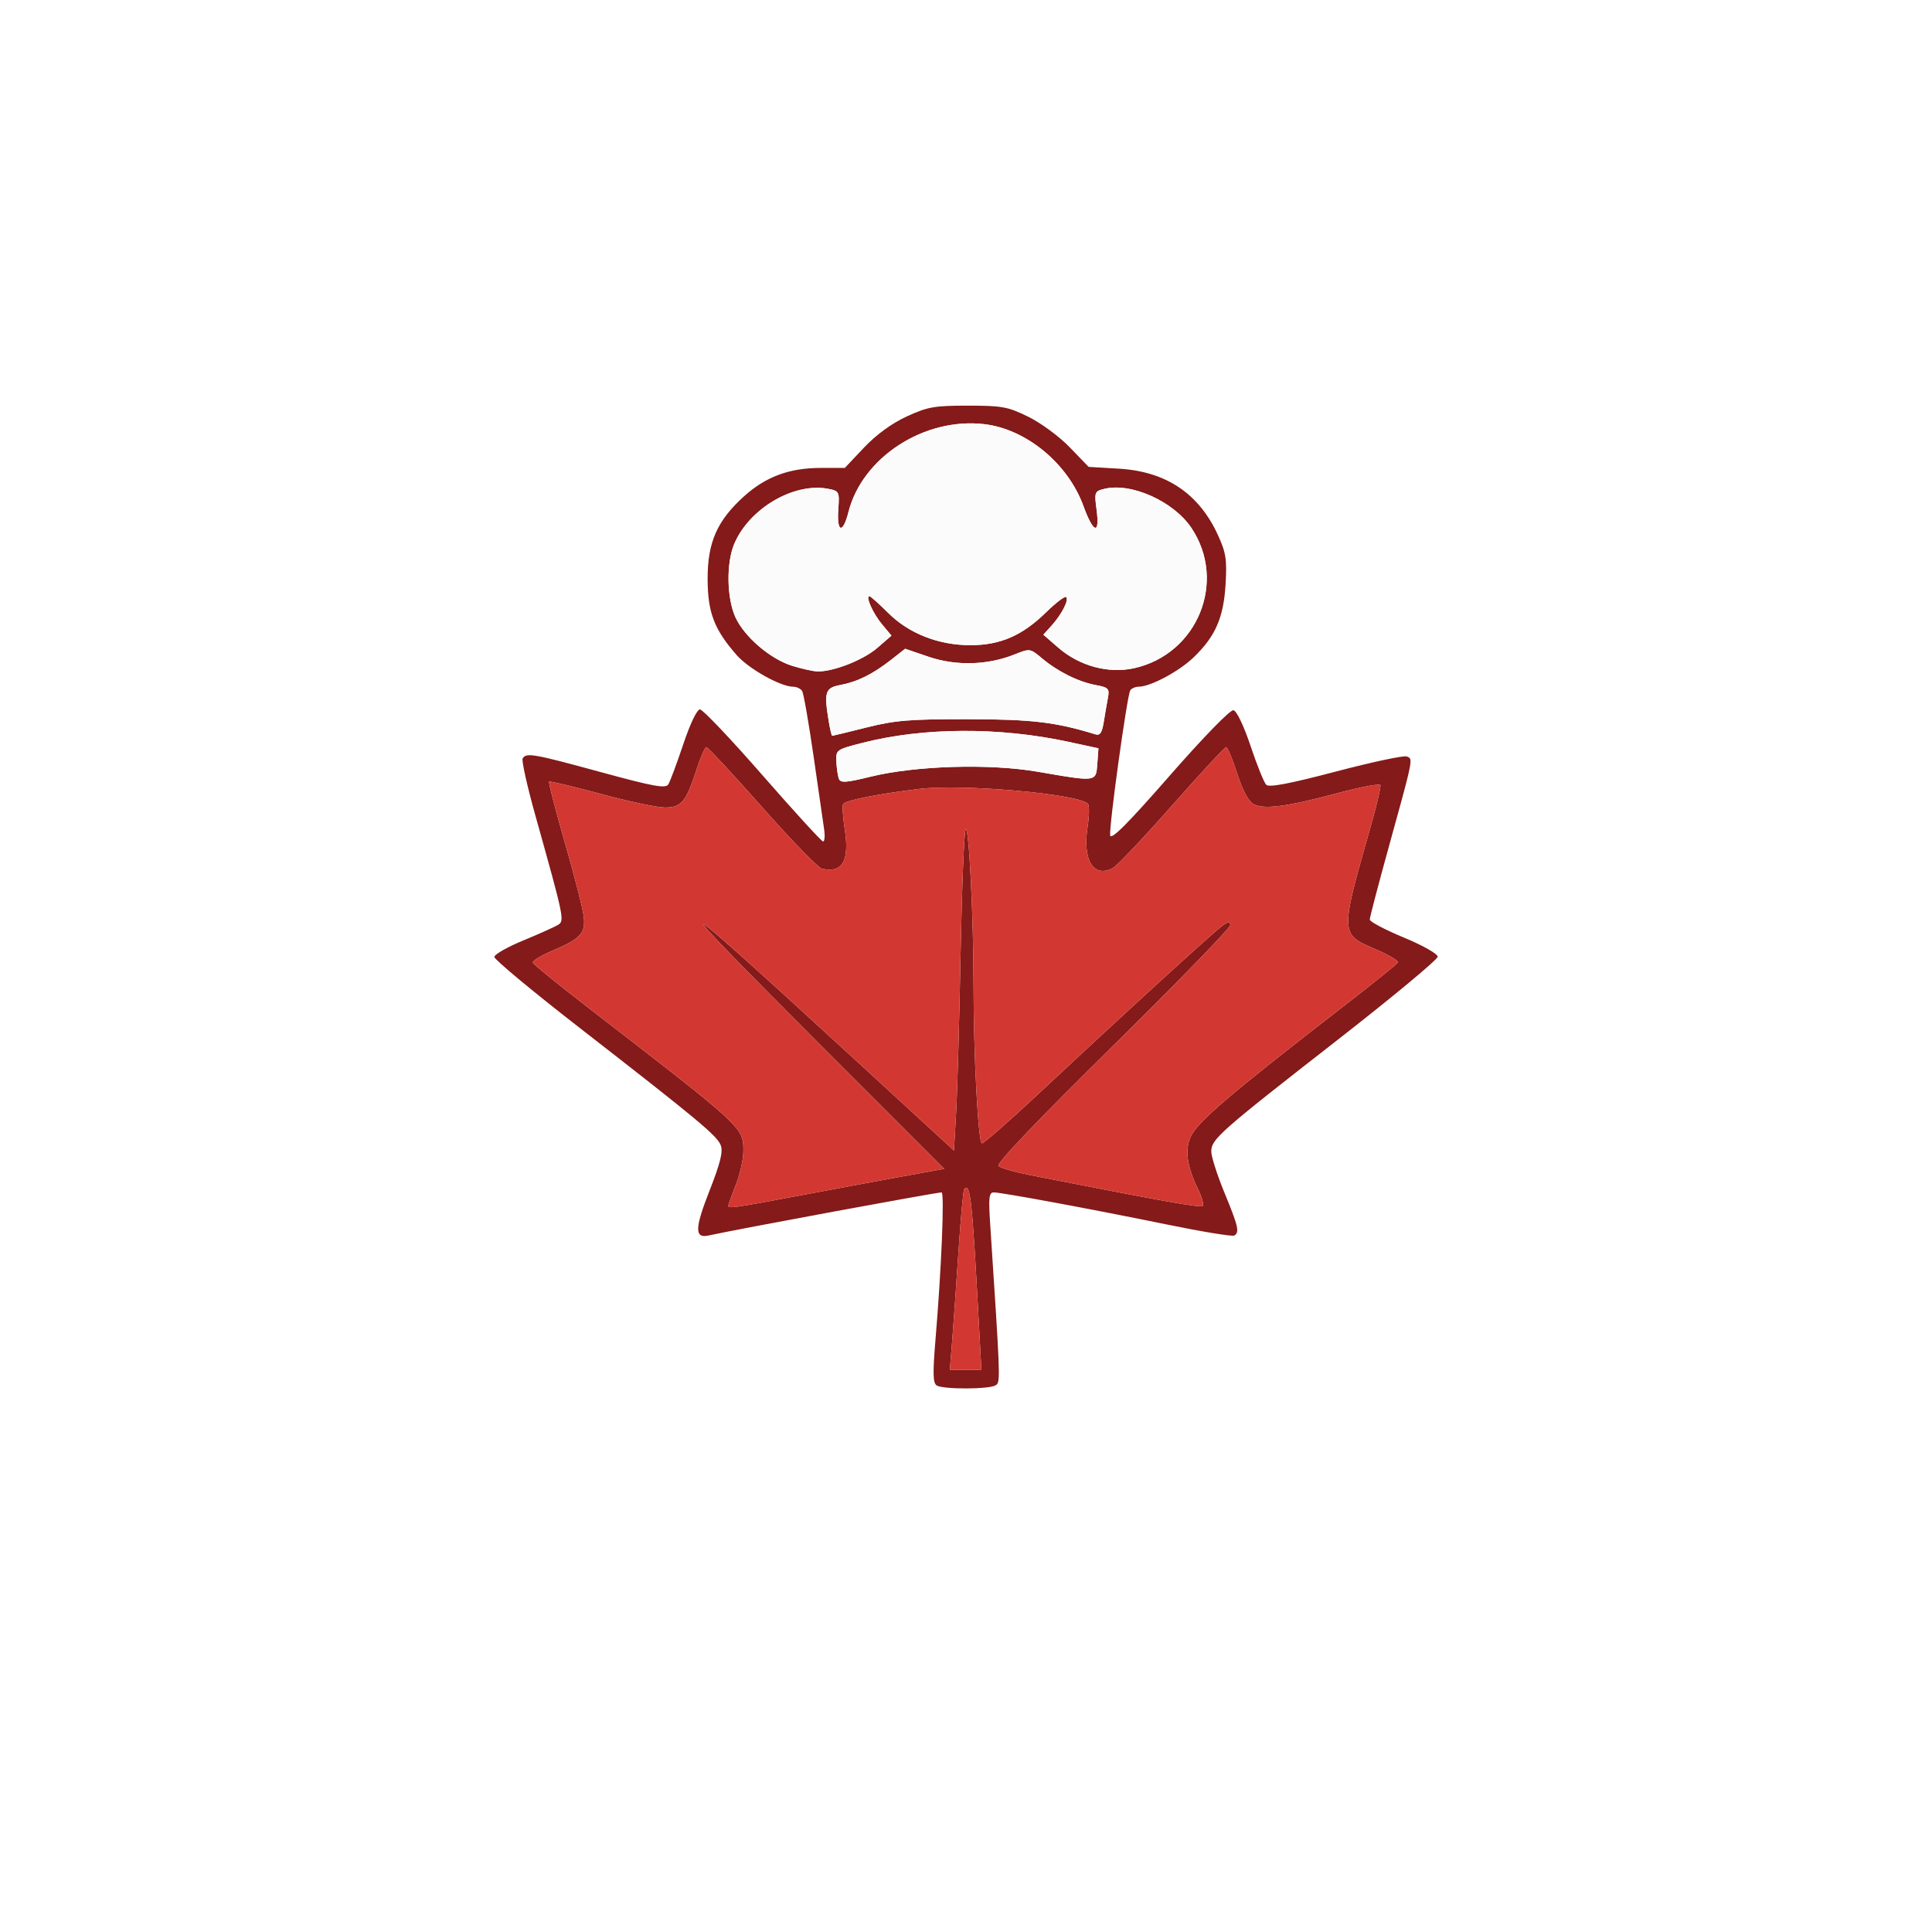
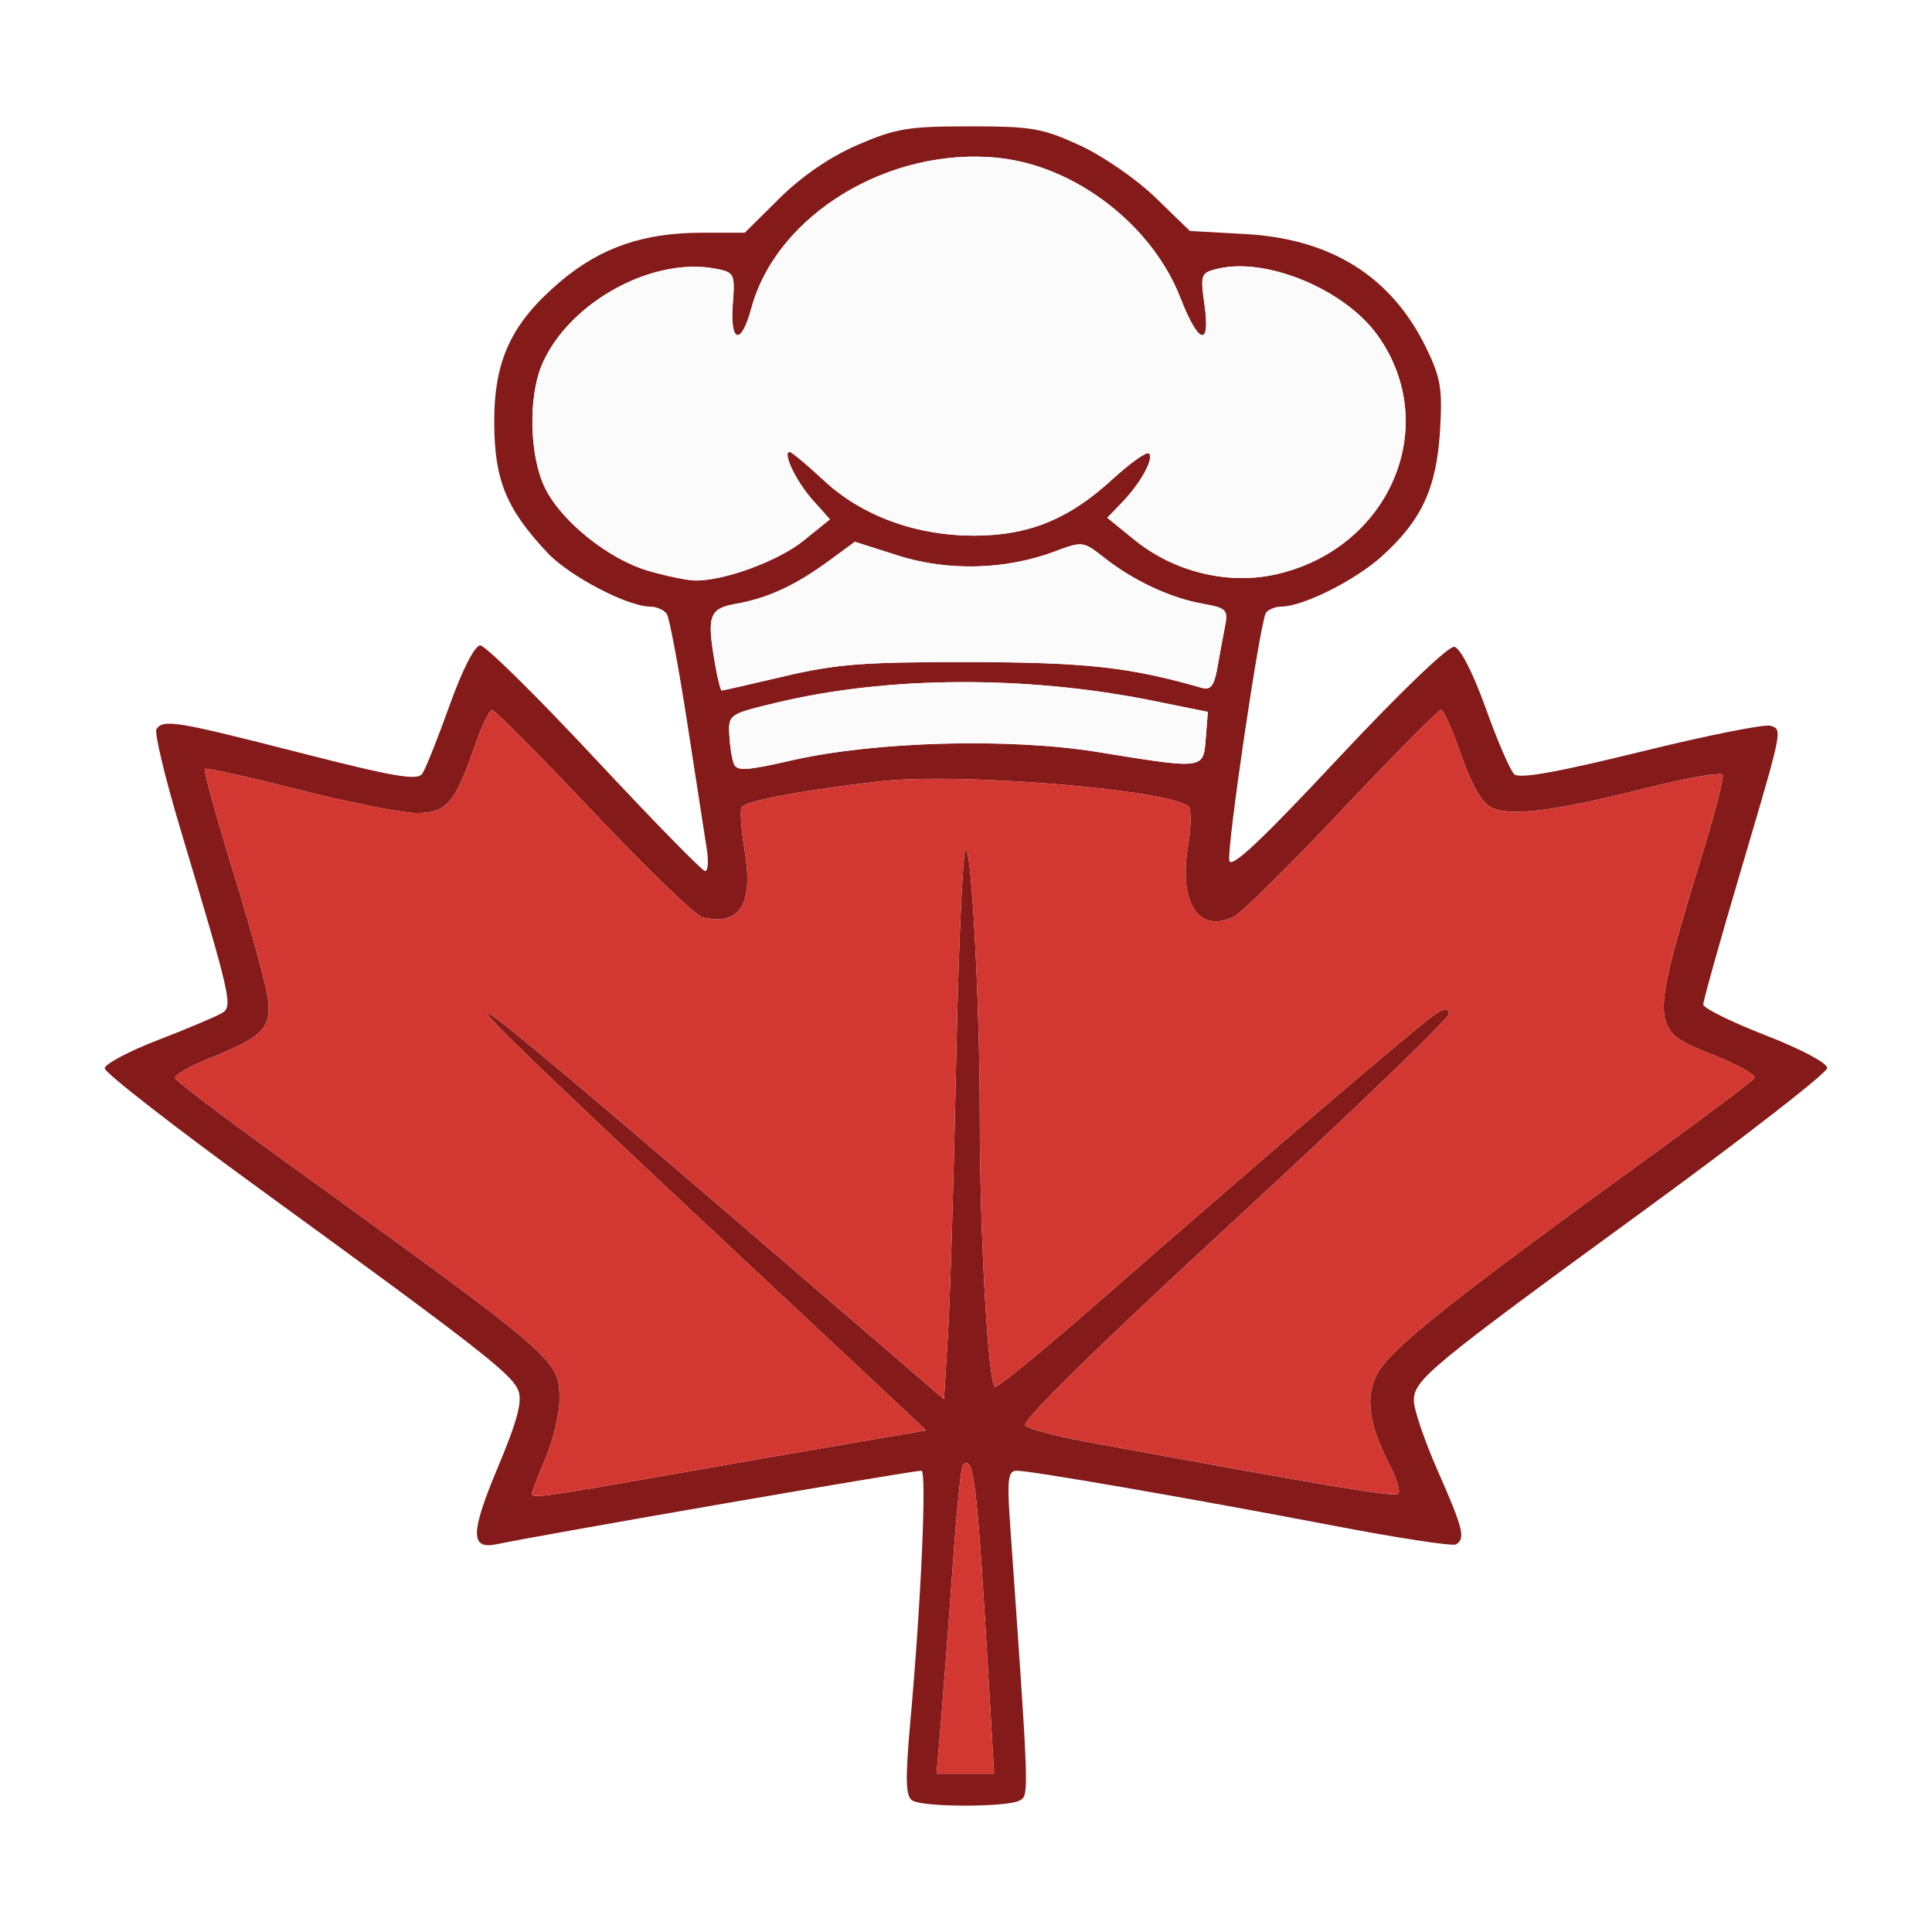
<svg xmlns="http://www.w3.org/2000/svg" width="512" height="512" viewBox="0 0 512 512">
-   <g>
+   <g style="" transform="matrix(1.825933, 0, 0, 1.708714, -211.4388, -150.202)">
    <path d="M 248.23 367.16 C247.23,366.53 247.17,363.92 247.92,354.93 C249.48,336.46 250.33,316.00 249.53,316.00 C248.08,316.00 195.25,325.77 187.79,327.42 C184.04,328.24 184.09,325.58 188.00,315.62 C190.90,308.24 191.65,305.22 191.01,303.52 C190.04,300.97 185.19,296.94 153.25,272.11 C141.01,262.60 131.00,254.27 131.00,253.60 C131.00,252.94 134.49,250.95 138.75,249.20 C143.01,247.44 147.16,245.57 147.97,245.05 C149.63,243.99 149.43,243.07 141.91,216.23 C139.71,208.38 138.18,201.51 138.51,200.98 C139.48,199.41 141.36,199.74 159.26,204.63 C173.18,208.43 176.38,209.01 177.10,207.88 C177.58,207.12 179.36,202.34 181.07,197.25 C182.91,191.75 184.71,188.00 185.50,188.00 C186.23,188.00 193.71,195.88 202.11,205.50 C210.52,215.12 217.72,223.00 218.13,223.00 C218.54,223.00 218.66,221.54 218.40,219.75 C218.13,217.96 216.87,209.24 215.60,200.38 C214.32,191.51 212.96,183.75 212.58,183.13 C212.20,182.51 211.12,182.00 210.19,181.99 C206.86,181.97 198.43,177.25 195.25,173.63 C189.27,166.82 187.56,162.36 187.53,153.50 C187.49,143.72 190.04,137.95 197.24,131.47 C203.01,126.29 209.25,124.00 217.62,124.00 L 223.89 124.00 L 228.97 118.62 C232.23,115.18 236.29,112.22 240.28,110.37 C245.82,107.82 247.60,107.50 256.50,107.50 C265.53,107.50 267.08,107.78 272.50,110.44 C275.83,112.07 280.72,115.67 283.50,118.55 L 288.50 123.73 L 296.50 124.20 C309.00,124.93 317.72,130.78 322.76,141.79 C324.91,146.48 325.18,148.25 324.79,154.86 C324.26,163.70 322.10,168.64 316.33,174.20 C312.48,177.91 304.96,181.94 301.81,181.98 C300.88,181.99 299.85,182.43 299.53,182.95 C298.68,184.32 293.87,219.10 294.21,221.36 C294.42,222.73 298.76,218.39 309.96,205.59 C318.85,195.43 326.03,188.05 326.87,188.22 C327.73,188.38 329.60,192.29 331.42,197.71 C333.11,202.77 334.98,207.39 335.57,207.98 C336.33,208.73 341.73,207.70 353.98,204.48 C363.52,201.97 371.98,200.16 372.78,200.47 C373.06,200.58 373.30,200.65 373.48,200.80 C374.39,201.58 373.59,204.37 368.14,224.08 C365.31,234.30 363.00,243.13 363.00,243.69 C363.00,244.25 367.05,246.39 372.00,248.45 C377.10,250.56 381.00,252.77 381.00,253.54 C381.00,254.29 368.99,264.26 354.32,275.70 C323.16,299.99 321.00,301.90 321.00,305.16 C321.00,306.50 322.57,311.40 324.48,316.05 C328.18,325.02 328.53,326.55 327.11,327.43 C326.62,327.74 318.63,326.43 309.36,324.53 C289.30,320.42 265.47,316.00 263.36,316.00 C262.08,316.00 261.94,317.36 262.43,324.75 C264.99,363.69 265.15,366.12 264.08,366.96 C264.00,367.02 263.91,367.07 263.82,367.13 C262.13,368.20 249.91,368.23 248.23,367.16 ZM 193.00 319.54 C193.00,320.33 194.56,320.10 213.29,316.57 C223.31,314.69 235.72,312.38 240.87,311.45 L 250.24 309.75 L 217.87 277.37 C173.31,232.80 175.51,233.88 228.65,282.71 L 252.81 304.91 L 253.39 294.71 C253.71,289.09 254.24,270.10 254.57,252.50 C254.91,234.90 255.52,220.14 255.93,219.71 C256.78,218.82 258.00,243.24 258.00,261.00 C258.00,279.80 259.24,303.00 260.24,303.00 C260.75,303.00 267.54,297.04 275.34,289.75 C298.16,268.41 321.73,246.88 323.95,245.33 C325.57,244.19 326.01,244.16 326.03,245.19 C326.05,245.91 312.02,260.35 294.85,277.27 C274.95,296.88 263.98,308.38 264.59,308.99 C265.12,309.52 268.91,310.61 273.03,311.42 C308.18,318.34 318.21,320.13 318.74,319.59 C319.08,319.25 318.54,317.29 317.54,315.24 C314.60,309.18 313.97,305.01 315.45,301.46 C317.11,297.49 325.30,290.47 356.22,266.54 C363.76,260.70 370.16,255.55 370.44,255.10 C370.72,254.65 368.03,253.04 364.46,251.52 C361.44,250.24 359.39,249.37 358.28,247.83 C355.95,244.60 357.72,238.41 363.20,219.20 C364.81,213.53 365.99,208.52 365.82,208.07 C365.64,207.61 360.55,208.56 354.50,210.19 C341.08,213.78 334.96,214.59 332.20,213.11 C330.85,212.38 329.32,209.52 327.86,204.99 C326.62,201.15 325.31,198.00 324.94,198.00 C324.57,198.00 318.11,204.97 310.59,213.49 C303.07,222.01 296.01,229.46 294.92,230.04 C289.80,232.78 286.84,227.95 288.22,219.14 C288.69,216.14 288.72,213.36 288.29,212.97 C285.35,210.35 254.98,207.70 243.63,209.07 C232.54,210.42 224.05,212.11 223.45,213.08 C223.18,213.52 223.36,216.49 223.86,219.68 C225.19,228.16 223.25,231.50 217.76,230.19 C216.80,229.96 209.69,222.62 201.96,213.89 C194.23,205.15 187.59,198.00 187.20,198.01 C186.82,198.01 185.67,200.60 184.65,203.76 C181.85,212.47 180.59,214.00 176.23,214.00 C174.18,214.00 166.51,212.38 159.19,210.39 C151.87,208.41 145.72,206.95 145.52,207.15 C145.32,207.35 147.16,214.49 149.61,223.01 C152.07,231.53 154.33,240.30 154.64,242.50 C155.31,247.28 154.07,248.69 146.21,252.03 C143.31,253.27 141.06,254.65 141.21,255.11 C141.37,255.57 148.07,261.02 156.11,267.22 C191.26,294.36 196.19,298.14 196.89,302.58 C197.01,303.34 197.00,304.12 197.00,305.04 C197.00,307.18 196.10,311.21 195.00,314.00 C193.90,316.79 193.00,319.28 193.00,319.54 ZM 209.97 176.46 C212.46,177.23 215.43,177.89 216.57,177.93 C220.73,178.07 228.72,174.95 232.44,171.74 L 236.25 168.45 L 233.76 165.47 C231.36,162.60 229.29,158.00 230.41,158.00 C230.70,158.00 232.91,159.97 235.32,162.37 C240.85,167.91 248.77,171.01 257.29,170.98 C265.15,170.95 270.96,168.41 277.23,162.26 C279.83,159.71 282.23,157.89 282.56,158.22 C283.33,159.00 281.36,162.83 278.63,165.85 L 276.50 168.20 L 280.45 171.63 C286.08,176.52 293.77,178.59 300.60,177.07 C317.38,173.31 325.21,154.06 315.73,139.90 C310.99,132.83 299.69,127.78 292.59,129.57 C290.08,130.20 289.99,130.45 290.61,135.11 C291.51,141.87 289.76,141.36 287.11,134.08 C283.01,122.83 271.97,113.72 260.87,112.41 C244.95,110.54 228.50,121.19 224.84,135.73 C223.37,141.55 221.73,141.15 222.15,135.07 C222.49,130.32 222.40,130.13 219.57,129.56 C210.46,127.74 198.50,134.75 194.55,144.22 C192.44,149.27 192.60,158.53 194.89,163.56 C197.25,168.75 204.17,174.68 209.97,176.46 ZM 219.64 191.25 C219.98,193.31 220.39,195.00 220.55,195.00 C220.71,195.00 224.82,194.00 229.67,192.78 C237.20,190.89 241.16,190.57 256.50,190.59 C273.45,190.62 279.78,191.37 290.20,194.58 C291.52,194.99 292.03,194.27 292.51,191.30 C292.85,189.21 293.35,186.32 293.62,184.87 C294.06,182.50 293.74,182.17 290.35,181.54 C285.74,180.67 280.29,177.96 276.12,174.45 C272.99,171.82 272.93,171.81 268.84,173.45 C261.74,176.29 253.39,176.52 246.18,174.08 L 239.87 171.93 L 236.18 174.83 C231.32,178.65 227.25,180.67 222.72,181.53 C218.66,182.29 218.33,183.32 219.64,191.25 ZM 222.32 206.40 C222.75,207.52 224.21,207.43 230.67,205.84 C242.71,202.89 262.26,202.31 275.06,204.53 C285.62,206.36 288.94,206.96 290.08,205.66 C290.63,205.04 290.68,203.98 290.80,202.41 L 291.10 198.31 L 283.10 196.58 C264.81,192.63 244.63,192.74 228.50,196.88 C221.62,198.64 221.50,198.73 221.65,201.85 C221.73,203.60 222.03,205.65 222.32,206.40 ZM 252.38 354.75 L 251.72 363.00 L 260.08 363.00 L 259.44 351.25 C257.60,317.31 257.18,313.48 255.53,315.13 C255.28,315.39 254.61,322.55 254.05,331.05 C253.49,339.55 252.73,350.21 252.38,354.75 Z" fill="rgba(132,26,25,1)" />
    <path d="M 193.00 319.54 C193.00,319.28 193.90,316.79 195.00,314.00 C196.10,311.21 197.00,307.18 197.00,305.04 C197.00,304.12 197.01,303.34 196.89,302.58 C196.19,298.14 191.26,294.36 156.11,267.22 C148.07,261.02 141.37,255.57 141.21,255.11 C141.06,254.65 143.31,253.27 146.21,252.03 C154.07,248.69 155.31,247.28 154.64,242.50 C154.33,240.30 152.07,231.53 149.61,223.01 C147.16,214.49 145.32,207.35 145.52,207.15 C145.72,206.95 151.87,208.41 159.19,210.39 C166.51,212.38 174.18,214.00 176.23,214.00 C180.59,214.00 181.85,212.47 184.65,203.76 C185.67,200.60 186.82,198.01 187.20,198.01 C187.59,198.00 194.23,205.15 201.96,213.89 C209.69,222.62 216.80,229.96 217.76,230.19 C223.25,231.50 225.19,228.16 223.86,219.68 C223.36,216.49 223.18,213.52 223.45,213.08 C224.05,212.11 232.54,210.42 243.63,209.07 C254.98,207.70 285.35,210.35 288.29,212.97 C288.72,213.36 288.69,216.14 288.22,219.14 C286.84,227.95 289.80,232.78 294.92,230.04 C296.01,229.46 303.07,222.01 310.59,213.49 C318.11,204.97 324.57,198.00 324.94,198.00 C325.31,198.00 326.62,201.15 327.86,204.99 C329.32,209.52 330.85,212.38 332.20,213.11 C334.96,214.59 341.08,213.78 354.50,210.19 C360.55,208.56 365.64,207.61 365.82,208.07 C365.99,208.52 364.81,213.53 363.20,219.20 C357.72,238.41 355.95,244.60 358.28,247.83 C359.39,249.37 361.44,250.24 364.46,251.52 C368.03,253.04 370.72,254.65 370.44,255.10 C370.16,255.55 363.76,260.70 356.22,266.54 C325.30,290.47 317.11,297.49 315.45,301.46 C313.97,305.01 314.60,309.18 317.54,315.24 C318.54,317.29 319.08,319.25 318.74,319.59 C318.21,320.13 308.18,318.34 273.03,311.42 C268.91,310.61 265.12,309.52 264.59,308.99 C263.98,308.38 274.95,296.88 294.85,277.27 C312.02,260.35 326.05,245.91 326.03,245.19 C326.01,244.16 325.57,244.19 323.95,245.33 C321.73,246.88 298.16,268.41 275.34,289.75 C267.54,297.04 260.75,303.00 260.24,303.00 C259.24,303.00 258.00,279.80 258.00,261.00 C258.00,243.24 256.78,218.82 255.93,219.71 C255.52,220.14 254.91,234.90 254.57,252.50 C254.24,270.10 253.71,289.09 253.39,294.71 L 252.81 304.91 L 228.65 282.71 C175.51,233.88 173.31,232.80 217.87,277.37 L 250.24 309.75 L 240.87 311.45 C235.72,312.38 223.31,314.69 213.29,316.57 C194.56,320.10 193.00,320.33 193.00,319.54 ZM 252.38 354.75 C252.73,350.21 253.49,339.55 254.05,331.05 C254.61,322.55 255.28,315.39 255.53,315.13 C257.18,313.48 257.60,317.31 259.44,351.25 L 260.08 363.00 L 251.72 363.00 Z" fill="rgba(210,56,49,1)" />
    <path d="M 222.32 206.40 C222.03,205.65 221.73,203.60 221.65,201.85 C221.50,198.73 221.62,198.64 228.50,196.88 C244.63,192.74 264.81,192.63 283.10,196.58 L 291.10 198.31 L 290.80 202.41 C290.44,207.27 290.68,207.23 275.06,204.53 C262.26,202.31 242.71,202.89 230.67,205.84 C224.21,207.43 222.75,207.52 222.32,206.40 ZM 219.64 191.25 C218.33,183.32 218.66,182.29 222.72,181.53 C227.25,180.67 231.32,178.65 236.18,174.83 L 239.87 171.93 L 246.18 174.08 C253.39,176.52 261.74,176.29 268.84,173.45 C272.93,171.81 272.99,171.82 276.12,174.45 C280.29,177.96 285.74,180.67 290.35,181.54 C293.74,182.17 294.06,182.50 293.62,184.87 C293.35,186.32 292.85,189.21 292.51,191.30 C292.03,194.27 291.52,194.99 290.20,194.58 C279.78,191.37 273.45,190.62 256.50,190.59 C241.16,190.57 237.20,190.89 229.67,192.78 C224.82,194.00 220.71,195.00 220.55,195.00 C220.39,195.00 219.98,193.31 219.64,191.25 ZM 209.97 176.46 C204.17,174.68 197.25,168.75 194.89,163.56 C192.60,158.53 192.44,149.27 194.55,144.22 C198.50,134.75 210.46,127.74 219.57,129.56 C222.40,130.13 222.49,130.32 222.15,135.07 C221.73,141.15 223.37,141.55 224.84,135.73 C228.50,121.19 244.95,110.54 260.87,112.41 C271.97,113.72 283.01,122.83 287.11,134.08 C289.76,141.36 291.51,141.87 290.61,135.11 C289.99,130.45 290.08,130.20 292.59,129.57 C299.69,127.78 310.99,132.83 315.73,139.90 C325.21,154.06 317.38,173.31 300.60,177.07 C293.77,178.59 286.08,176.52 280.45,171.63 L 276.50 168.20 L 278.63 165.85 C281.36,162.83 283.33,159.00 282.56,158.22 C282.23,157.89 279.83,159.71 277.23,162.26 C270.96,168.41 265.15,170.95 257.29,170.98 C248.77,171.01 240.85,167.91 235.32,162.37 C232.91,159.97 230.70,158.00 230.41,158.00 C229.29,158.00 231.36,162.60 233.76,165.47 L 236.25 168.45 L 232.44 171.74 C228.72,174.95 220.73,178.07 216.57,177.93 C215.43,177.89 212.46,177.23 209.97,176.46 Z" fill="rgba(251,251,251,1)" />
  </g>
</svg>
